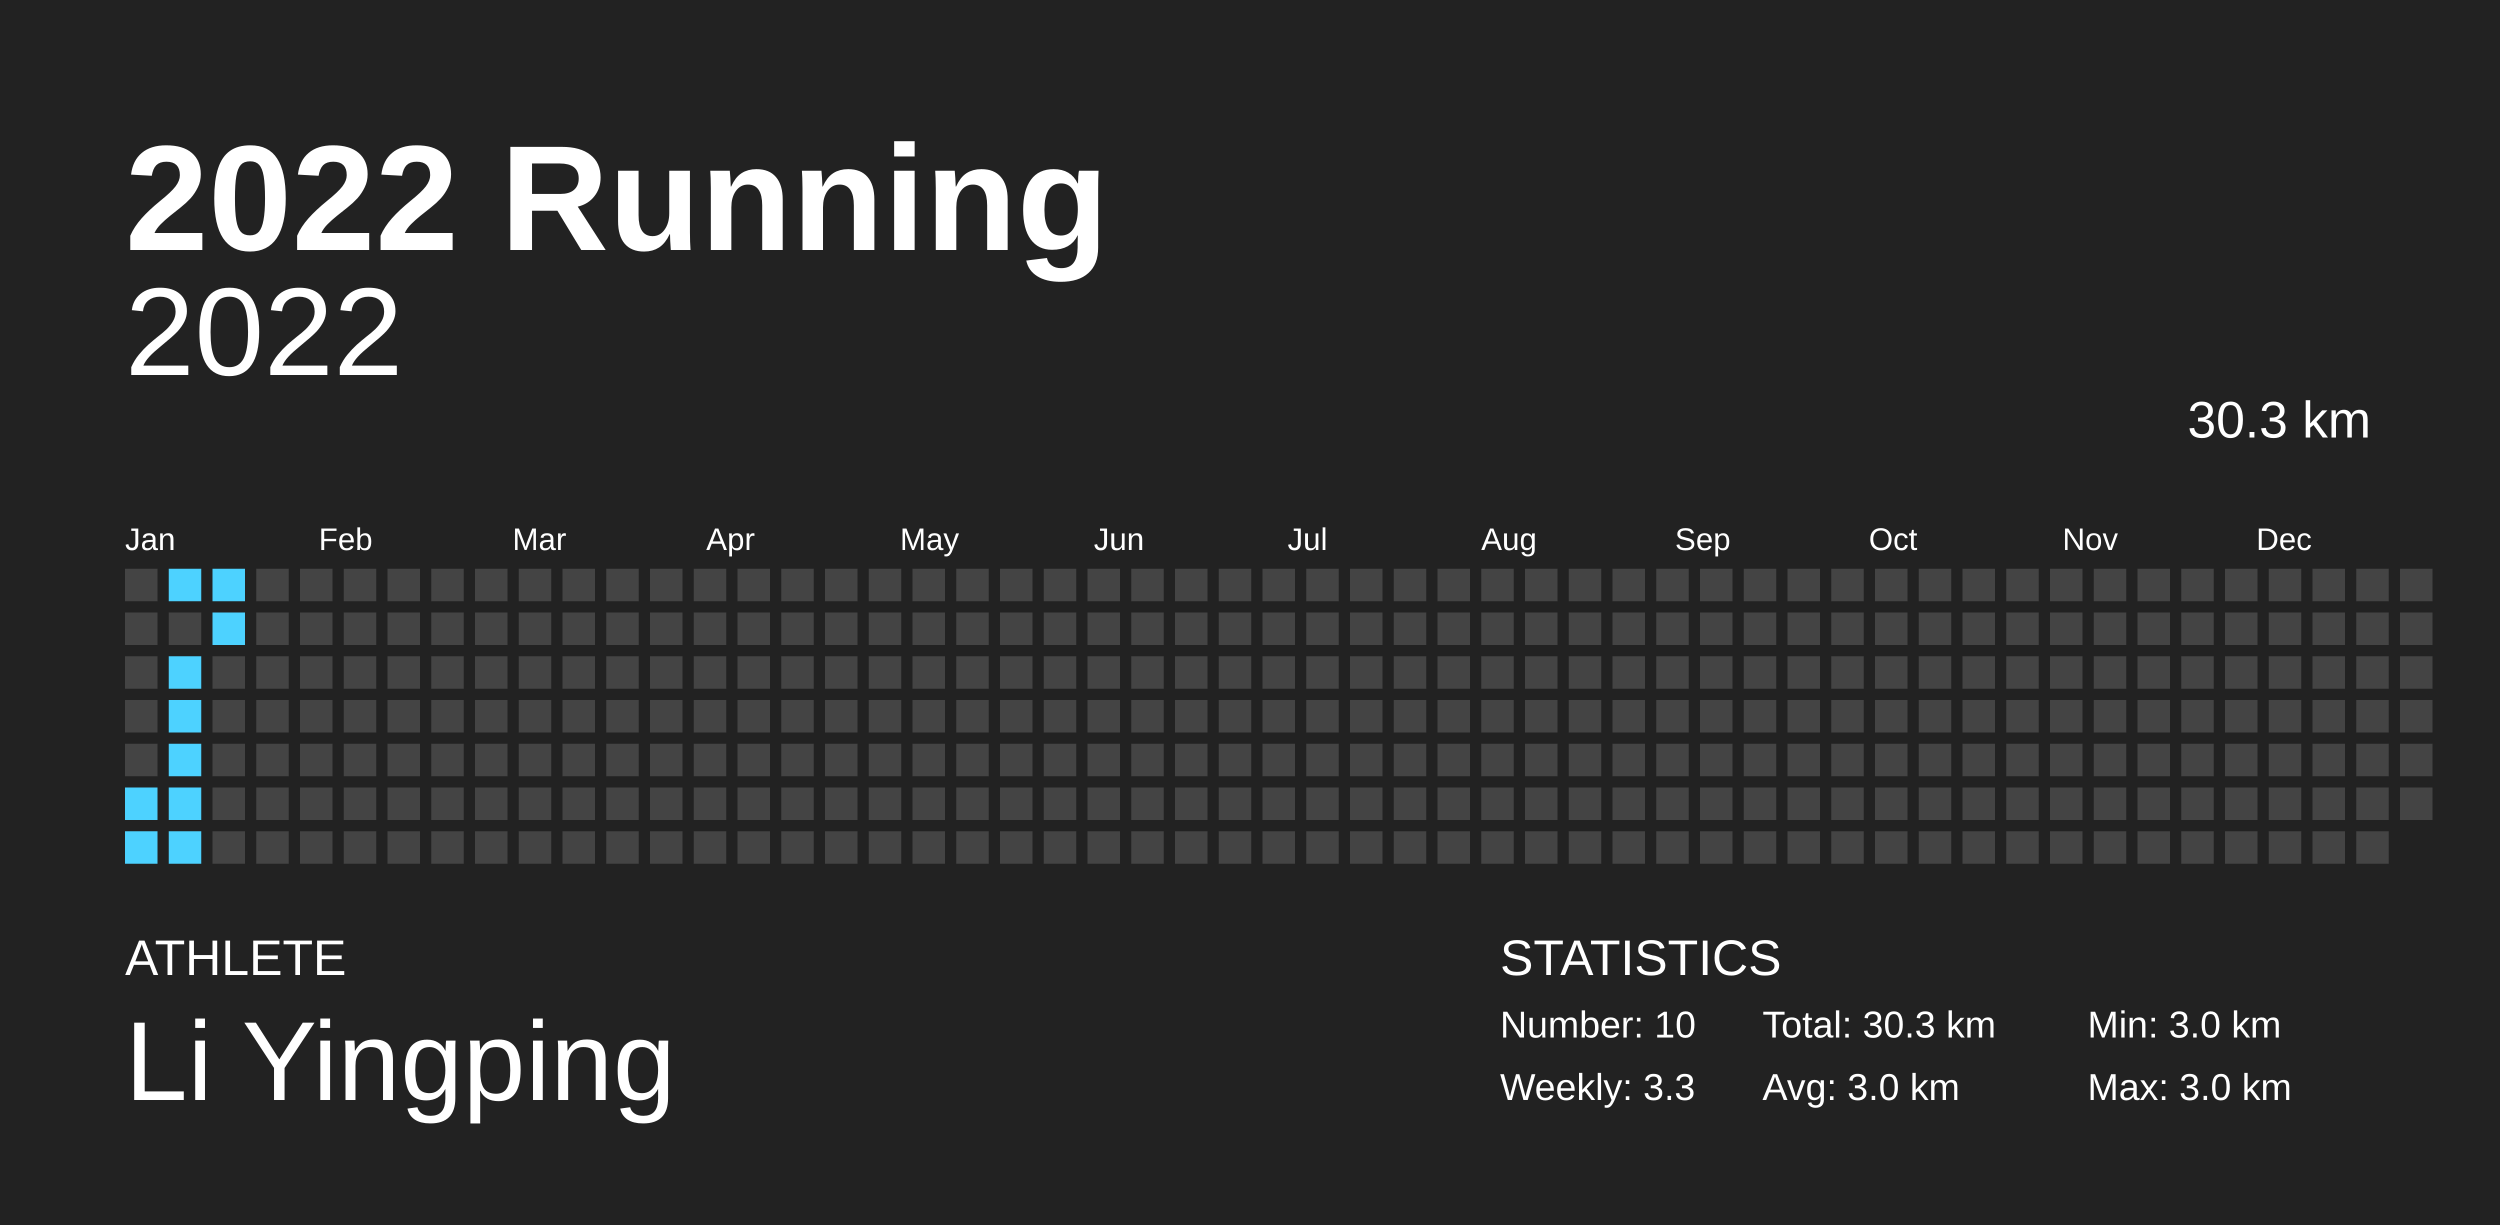
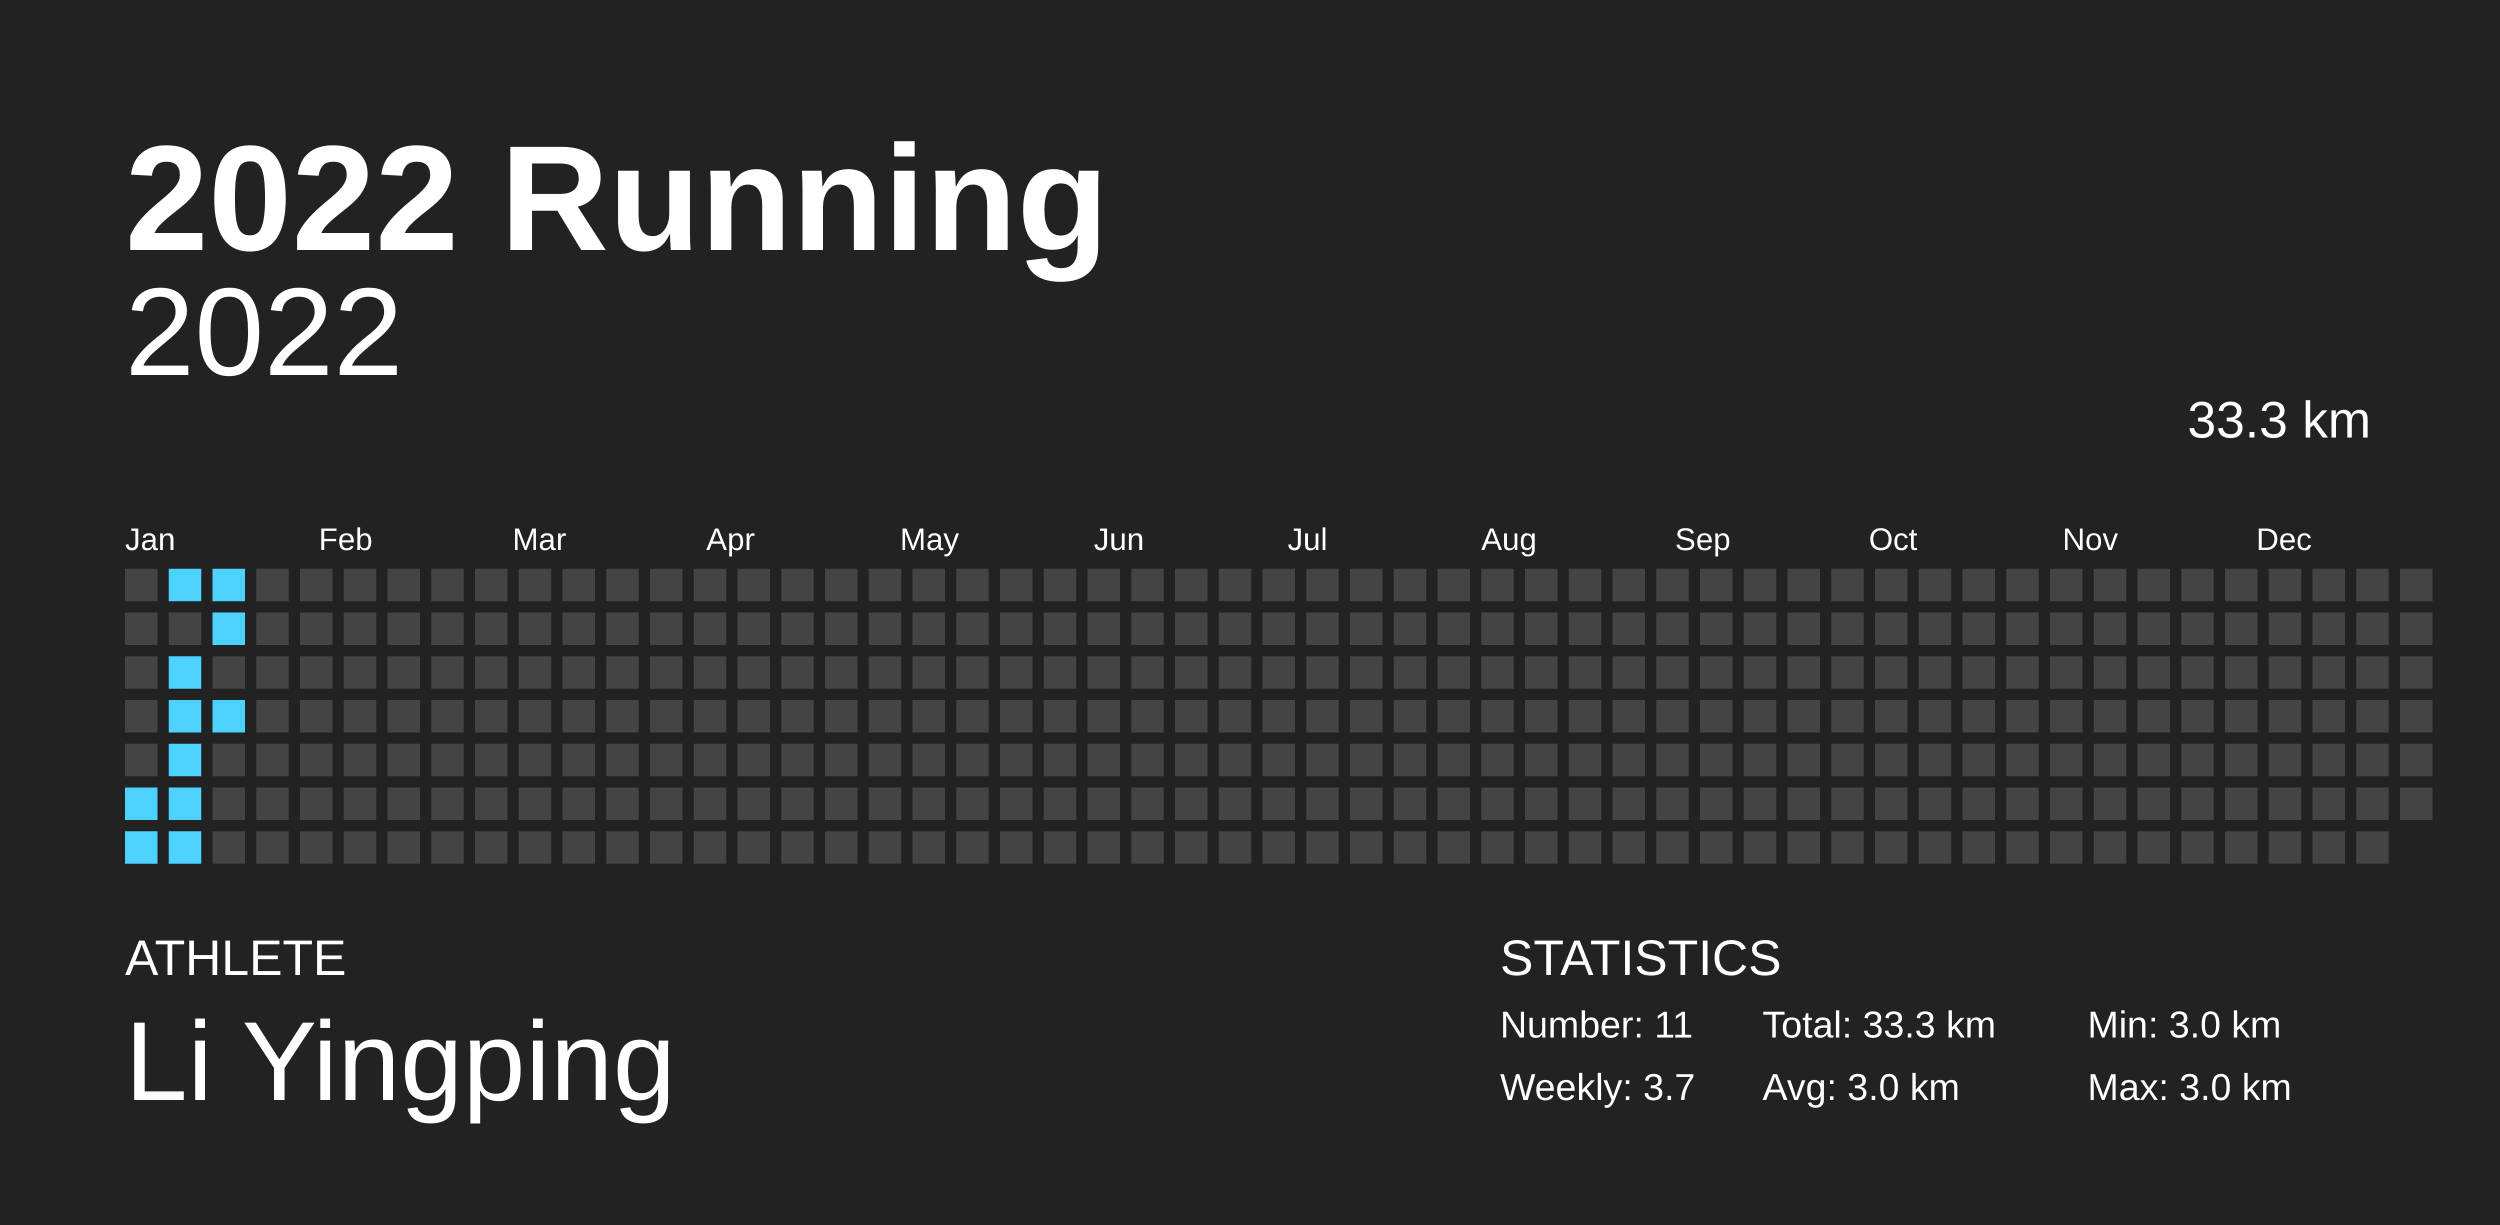
<svg xmlns="http://www.w3.org/2000/svg" baseProfile="full" height="98mm" version="1.1" viewBox="0,0,200,98" width="200mm">
  <defs />
  <rect fill="#222222" height="98" width="200" x="0" y="0" />
  <text fill="#FFFFFF" style="font-size:12px; font-family:Arial; font-weight:bold;" x="10" y="20">2022 Running</text>
  <text fill="#FFFFFF" style="font-size:4px; font-family:Arial" x="10" y="78">ATHLETE</text>
  <text fill="#FFFFFF" style="font-size:9px; font-family:Arial" x="10" y="88">Li Yingping</text>
  <text fill="#FFFFFF" style="font-size:4px; font-family:Arial" x="120" y="78">STATISTICS</text>
-   <text fill="#FFFFFF" style="font-size:3px; font-family:Arial" x="120" y="83">Number: 10</text>
-   <text fill="#FFFFFF" style="font-size:3px; font-family:Arial" x="120" y="88">Weekly: 3.3</text>
-   <text fill="#FFFFFF" style="font-size:3px; font-family:Arial" x="141" y="83">Total: 30.3 km</text>
+   <text fill="#FFFFFF" style="font-size:3px; font-family:Arial" x="120" y="83">Number: 11</text>
+   <text fill="#FFFFFF" style="font-size:3px; font-family:Arial" x="120" y="88">Weekly: 3.7</text>
+   <text fill="#FFFFFF" style="font-size:3px; font-family:Arial" x="141" y="83">Total: 33.3 km</text>
  <text fill="#FFFFFF" style="font-size:3px; font-family:Arial" x="141" y="88">Avg: 3.0 km</text>
  <text fill="#FFFFFF" style="font-size:3px; font-family:Arial" x="167" y="83">Min: 3.0 km</text>
  <text fill="#FFFFFF" style="font-size:3px; font-family:Arial" x="167" y="88">Max: 3.0 km</text>
  <text alignment-baseline="hanging" fill="#FFFFFF" style="font-size:10.0px; font-family:Arial;" x="10" y="30">2022</text>
-   <text alignment-baseline="hanging" fill="#FFFFFF" style="font-size:4.125px; font-family:Arial;" x="175" y="35">30.3 km</text>
+   <text alignment-baseline="hanging" fill="#FFFFFF" style="font-size:4.125px; font-family:Arial;" x="175" y="35">33.3 km</text>
  <text fill="#FFFFFF" style="font-size:2.5px; font-family:Arial" x="10.0" y="44">Jan</text>
  <text fill="#FFFFFF" style="font-size:2.5px; font-family:Arial" x="25.5" y="44">Feb</text>
  <text fill="#FFFFFF" style="font-size:2.5px; font-family:Arial" x="41.0" y="44">Mar</text>
  <text fill="#FFFFFF" style="font-size:2.5px; font-family:Arial" x="56.5" y="44">Apr</text>
  <text fill="#FFFFFF" style="font-size:2.5px; font-family:Arial" x="72.0" y="44">May</text>
  <text fill="#FFFFFF" style="font-size:2.5px; font-family:Arial" x="87.5" y="44">Jun</text>
  <text fill="#FFFFFF" style="font-size:2.5px; font-family:Arial" x="103.0" y="44">Jul</text>
  <text fill="#FFFFFF" style="font-size:2.5px; font-family:Arial" x="118.5" y="44">Aug</text>
  <text fill="#FFFFFF" style="font-size:2.5px; font-family:Arial" x="134.0" y="44">Sep</text>
  <text fill="#FFFFFF" style="font-size:2.5px; font-family:Arial" x="149.5" y="44">Oct</text>
  <text fill="#FFFFFF" style="font-size:2.5px; font-family:Arial" x="165.0" y="44">Nov</text>
  <text fill="#FFFFFF" style="font-size:2.5px; font-family:Arial" x="180.5" y="44">Dec</text>
  <rect fill="#444444" height="2.6" width="2.6" x="10.0" y="45.5" />
  <rect fill="#444444" height="2.6" width="2.6" x="10.0" y="49.0" />
  <rect fill="#444444" height="2.6" width="2.6" x="10.0" y="52.5" />
  <rect fill="#444444" height="2.6" width="2.6" x="10.0" y="56.0" />
  <rect fill="#444444" height="2.6" width="2.6" x="10.0" y="59.5" />
  <rect fill="#4dd2ff" height="2.6" width="2.6" x="10.0" y="63.0" />
  <rect fill="#4dd2ff" height="2.6" width="2.6" x="10.0" y="66.5" />
  <rect fill="#4dd2ff" height="2.6" width="2.6" x="13.5" y="45.5" />
  <rect fill="#444444" height="2.6" width="2.6" x="13.5" y="49.0" />
  <rect fill="#4dd2ff" height="2.6" width="2.6" x="13.5" y="52.5" />
  <rect fill="#4dd2ff" height="2.6" width="2.6" x="13.5" y="56.0" />
  <rect fill="#4dd2ff" height="2.6" width="2.6" x="13.5" y="59.5" />
  <rect fill="#4dd2ff" height="2.6" width="2.6" x="13.5" y="63.0" />
  <rect fill="#4dd2ff" height="2.6" width="2.6" x="13.5" y="66.5" />
  <rect fill="#4dd2ff" height="2.6" width="2.6" x="17.0" y="45.5" />
  <rect fill="#4dd2ff" height="2.6" width="2.6" x="17.0" y="49.0" />
  <rect fill="#444444" height="2.6" width="2.6" x="17.0" y="52.5" />
-   <rect fill="#444444" height="2.6" width="2.6" x="17.0" y="56.0" />
+   <rect fill="#4dd2ff" height="2.6" width="2.6" x="17.0" y="56.0" />
  <rect fill="#444444" height="2.6" width="2.6" x="17.0" y="59.5" />
  <rect fill="#444444" height="2.6" width="2.6" x="17.0" y="63.0" />
  <rect fill="#444444" height="2.6" width="2.6" x="17.0" y="66.5" />
  <rect fill="#444444" height="2.6" width="2.6" x="20.5" y="45.5" />
  <rect fill="#444444" height="2.6" width="2.6" x="20.5" y="49.0" />
  <rect fill="#444444" height="2.6" width="2.6" x="20.5" y="52.5" />
  <rect fill="#444444" height="2.6" width="2.6" x="20.5" y="56.0" />
  <rect fill="#444444" height="2.6" width="2.6" x="20.5" y="59.5" />
  <rect fill="#444444" height="2.6" width="2.6" x="20.5" y="63.0" />
  <rect fill="#444444" height="2.6" width="2.6" x="20.5" y="66.5" />
  <rect fill="#444444" height="2.6" width="2.6" x="24.0" y="45.5" />
  <rect fill="#444444" height="2.6" width="2.6" x="24.0" y="49.0" />
  <rect fill="#444444" height="2.6" width="2.6" x="24.0" y="52.5" />
  <rect fill="#444444" height="2.6" width="2.6" x="24.0" y="56.0" />
  <rect fill="#444444" height="2.6" width="2.6" x="24.0" y="59.5" />
  <rect fill="#444444" height="2.6" width="2.6" x="24.0" y="63.0" />
  <rect fill="#444444" height="2.6" width="2.6" x="24.0" y="66.5" />
  <rect fill="#444444" height="2.6" width="2.6" x="27.5" y="45.5" />
  <rect fill="#444444" height="2.6" width="2.6" x="27.5" y="49.0" />
  <rect fill="#444444" height="2.6" width="2.6" x="27.5" y="52.5" />
  <rect fill="#444444" height="2.6" width="2.6" x="27.5" y="56.0" />
  <rect fill="#444444" height="2.6" width="2.6" x="27.5" y="59.5" />
  <rect fill="#444444" height="2.6" width="2.6" x="27.5" y="63.0" />
  <rect fill="#444444" height="2.6" width="2.6" x="27.5" y="66.5" />
  <rect fill="#444444" height="2.6" width="2.6" x="31.0" y="45.5" />
  <rect fill="#444444" height="2.6" width="2.6" x="31.0" y="49.0" />
  <rect fill="#444444" height="2.6" width="2.6" x="31.0" y="52.5" />
  <rect fill="#444444" height="2.6" width="2.6" x="31.0" y="56.0" />
  <rect fill="#444444" height="2.6" width="2.6" x="31.0" y="59.5" />
  <rect fill="#444444" height="2.6" width="2.6" x="31.0" y="63.0" />
  <rect fill="#444444" height="2.6" width="2.6" x="31.0" y="66.5" />
  <rect fill="#444444" height="2.6" width="2.6" x="34.5" y="45.5" />
  <rect fill="#444444" height="2.6" width="2.6" x="34.5" y="49.0" />
  <rect fill="#444444" height="2.6" width="2.6" x="34.5" y="52.5" />
  <rect fill="#444444" height="2.6" width="2.6" x="34.5" y="56.0" />
  <rect fill="#444444" height="2.6" width="2.6" x="34.5" y="59.5" />
  <rect fill="#444444" height="2.6" width="2.6" x="34.5" y="63.0" />
  <rect fill="#444444" height="2.6" width="2.6" x="34.5" y="66.5" />
  <rect fill="#444444" height="2.6" width="2.6" x="38.0" y="45.5" />
  <rect fill="#444444" height="2.6" width="2.6" x="38.0" y="49.0" />
  <rect fill="#444444" height="2.6" width="2.6" x="38.0" y="52.5" />
  <rect fill="#444444" height="2.6" width="2.6" x="38.0" y="56.0" />
  <rect fill="#444444" height="2.6" width="2.6" x="38.0" y="59.5" />
  <rect fill="#444444" height="2.6" width="2.6" x="38.0" y="63.0" />
  <rect fill="#444444" height="2.6" width="2.6" x="38.0" y="66.5" />
  <rect fill="#444444" height="2.6" width="2.6" x="41.5" y="45.5" />
  <rect fill="#444444" height="2.6" width="2.6" x="41.5" y="49.0" />
  <rect fill="#444444" height="2.6" width="2.6" x="41.5" y="52.5" />
  <rect fill="#444444" height="2.6" width="2.6" x="41.5" y="56.0" />
  <rect fill="#444444" height="2.6" width="2.6" x="41.5" y="59.5" />
  <rect fill="#444444" height="2.6" width="2.6" x="41.5" y="63.0" />
  <rect fill="#444444" height="2.6" width="2.6" x="41.5" y="66.5" />
  <rect fill="#444444" height="2.6" width="2.6" x="45.0" y="45.5" />
  <rect fill="#444444" height="2.6" width="2.6" x="45.0" y="49.0" />
  <rect fill="#444444" height="2.6" width="2.6" x="45.0" y="52.5" />
  <rect fill="#444444" height="2.6" width="2.6" x="45.0" y="56.0" />
  <rect fill="#444444" height="2.6" width="2.6" x="45.0" y="59.5" />
  <rect fill="#444444" height="2.6" width="2.6" x="45.0" y="63.0" />
  <rect fill="#444444" height="2.6" width="2.6" x="45.0" y="66.5" />
  <rect fill="#444444" height="2.6" width="2.6" x="48.5" y="45.5" />
  <rect fill="#444444" height="2.6" width="2.6" x="48.5" y="49.0" />
  <rect fill="#444444" height="2.6" width="2.6" x="48.5" y="52.5" />
  <rect fill="#444444" height="2.6" width="2.6" x="48.5" y="56.0" />
  <rect fill="#444444" height="2.6" width="2.6" x="48.5" y="59.5" />
  <rect fill="#444444" height="2.6" width="2.6" x="48.5" y="63.0" />
  <rect fill="#444444" height="2.6" width="2.6" x="48.5" y="66.5" />
  <rect fill="#444444" height="2.6" width="2.6" x="52.0" y="45.5" />
  <rect fill="#444444" height="2.6" width="2.6" x="52.0" y="49.0" />
  <rect fill="#444444" height="2.6" width="2.6" x="52.0" y="52.5" />
  <rect fill="#444444" height="2.6" width="2.6" x="52.0" y="56.0" />
  <rect fill="#444444" height="2.6" width="2.6" x="52.0" y="59.5" />
  <rect fill="#444444" height="2.6" width="2.6" x="52.0" y="63.0" />
  <rect fill="#444444" height="2.6" width="2.6" x="52.0" y="66.5" />
  <rect fill="#444444" height="2.6" width="2.6" x="55.5" y="45.5" />
  <rect fill="#444444" height="2.6" width="2.6" x="55.5" y="49.0" />
  <rect fill="#444444" height="2.6" width="2.6" x="55.5" y="52.5" />
  <rect fill="#444444" height="2.6" width="2.6" x="55.5" y="56.0" />
  <rect fill="#444444" height="2.6" width="2.6" x="55.5" y="59.5" />
  <rect fill="#444444" height="2.6" width="2.6" x="55.5" y="63.0" />
  <rect fill="#444444" height="2.6" width="2.6" x="55.5" y="66.5" />
  <rect fill="#444444" height="2.6" width="2.6" x="59.0" y="45.5" />
  <rect fill="#444444" height="2.6" width="2.6" x="59.0" y="49.0" />
  <rect fill="#444444" height="2.6" width="2.6" x="59.0" y="52.5" />
  <rect fill="#444444" height="2.6" width="2.6" x="59.0" y="56.0" />
  <rect fill="#444444" height="2.6" width="2.6" x="59.0" y="59.5" />
  <rect fill="#444444" height="2.6" width="2.6" x="59.0" y="63.0" />
  <rect fill="#444444" height="2.6" width="2.6" x="59.0" y="66.5" />
  <rect fill="#444444" height="2.6" width="2.6" x="62.5" y="45.5" />
  <rect fill="#444444" height="2.6" width="2.6" x="62.5" y="49.0" />
  <rect fill="#444444" height="2.6" width="2.6" x="62.5" y="52.5" />
  <rect fill="#444444" height="2.6" width="2.6" x="62.5" y="56.0" />
  <rect fill="#444444" height="2.6" width="2.6" x="62.5" y="59.5" />
  <rect fill="#444444" height="2.6" width="2.6" x="62.5" y="63.0" />
  <rect fill="#444444" height="2.6" width="2.6" x="62.5" y="66.5" />
  <rect fill="#444444" height="2.6" width="2.6" x="66.0" y="45.5" />
  <rect fill="#444444" height="2.6" width="2.6" x="66.0" y="49.0" />
  <rect fill="#444444" height="2.6" width="2.6" x="66.0" y="52.5" />
  <rect fill="#444444" height="2.6" width="2.6" x="66.0" y="56.0" />
  <rect fill="#444444" height="2.6" width="2.6" x="66.0" y="59.5" />
  <rect fill="#444444" height="2.6" width="2.6" x="66.0" y="63.0" />
  <rect fill="#444444" height="2.6" width="2.6" x="66.0" y="66.5" />
  <rect fill="#444444" height="2.6" width="2.6" x="69.5" y="45.5" />
  <rect fill="#444444" height="2.6" width="2.6" x="69.5" y="49.0" />
  <rect fill="#444444" height="2.6" width="2.6" x="69.5" y="52.5" />
  <rect fill="#444444" height="2.6" width="2.6" x="69.5" y="56.0" />
  <rect fill="#444444" height="2.6" width="2.6" x="69.5" y="59.5" />
  <rect fill="#444444" height="2.6" width="2.6" x="69.5" y="63.0" />
  <rect fill="#444444" height="2.6" width="2.6" x="69.5" y="66.5" />
  <rect fill="#444444" height="2.6" width="2.6" x="73.0" y="45.5" />
  <rect fill="#444444" height="2.6" width="2.6" x="73.0" y="49.0" />
  <rect fill="#444444" height="2.6" width="2.6" x="73.0" y="52.5" />
  <rect fill="#444444" height="2.6" width="2.6" x="73.0" y="56.0" />
  <rect fill="#444444" height="2.6" width="2.6" x="73.0" y="59.5" />
  <rect fill="#444444" height="2.6" width="2.6" x="73.0" y="63.0" />
  <rect fill="#444444" height="2.6" width="2.6" x="73.0" y="66.5" />
  <rect fill="#444444" height="2.6" width="2.6" x="76.5" y="45.5" />
  <rect fill="#444444" height="2.6" width="2.6" x="76.5" y="49.0" />
  <rect fill="#444444" height="2.6" width="2.6" x="76.5" y="52.5" />
  <rect fill="#444444" height="2.6" width="2.6" x="76.5" y="56.0" />
  <rect fill="#444444" height="2.6" width="2.6" x="76.5" y="59.5" />
  <rect fill="#444444" height="2.6" width="2.6" x="76.5" y="63.0" />
  <rect fill="#444444" height="2.6" width="2.6" x="76.5" y="66.5" />
  <rect fill="#444444" height="2.6" width="2.6" x="80.0" y="45.5" />
  <rect fill="#444444" height="2.6" width="2.6" x="80.0" y="49.0" />
  <rect fill="#444444" height="2.6" width="2.6" x="80.0" y="52.5" />
  <rect fill="#444444" height="2.6" width="2.6" x="80.0" y="56.0" />
  <rect fill="#444444" height="2.6" width="2.6" x="80.0" y="59.5" />
  <rect fill="#444444" height="2.6" width="2.6" x="80.0" y="63.0" />
  <rect fill="#444444" height="2.6" width="2.6" x="80.0" y="66.5" />
  <rect fill="#444444" height="2.6" width="2.6" x="83.5" y="45.5" />
  <rect fill="#444444" height="2.6" width="2.6" x="83.5" y="49.0" />
  <rect fill="#444444" height="2.6" width="2.6" x="83.5" y="52.5" />
  <rect fill="#444444" height="2.6" width="2.6" x="83.5" y="56.0" />
  <rect fill="#444444" height="2.6" width="2.6" x="83.5" y="59.5" />
  <rect fill="#444444" height="2.6" width="2.6" x="83.5" y="63.0" />
  <rect fill="#444444" height="2.6" width="2.6" x="83.5" y="66.5" />
  <rect fill="#444444" height="2.6" width="2.6" x="87.0" y="45.5" />
  <rect fill="#444444" height="2.6" width="2.6" x="87.0" y="49.0" />
  <rect fill="#444444" height="2.6" width="2.6" x="87.0" y="52.5" />
  <rect fill="#444444" height="2.6" width="2.6" x="87.0" y="56.0" />
  <rect fill="#444444" height="2.6" width="2.6" x="87.0" y="59.5" />
  <rect fill="#444444" height="2.6" width="2.6" x="87.0" y="63.0" />
  <rect fill="#444444" height="2.6" width="2.6" x="87.0" y="66.5" />
  <rect fill="#444444" height="2.6" width="2.6" x="90.5" y="45.5" />
  <rect fill="#444444" height="2.6" width="2.6" x="90.5" y="49.0" />
  <rect fill="#444444" height="2.6" width="2.6" x="90.5" y="52.5" />
  <rect fill="#444444" height="2.6" width="2.6" x="90.5" y="56.0" />
  <rect fill="#444444" height="2.6" width="2.6" x="90.5" y="59.5" />
  <rect fill="#444444" height="2.6" width="2.6" x="90.5" y="63.0" />
  <rect fill="#444444" height="2.6" width="2.6" x="90.5" y="66.5" />
  <rect fill="#444444" height="2.6" width="2.6" x="94.0" y="45.5" />
  <rect fill="#444444" height="2.6" width="2.6" x="94.0" y="49.0" />
  <rect fill="#444444" height="2.6" width="2.6" x="94.0" y="52.5" />
  <rect fill="#444444" height="2.6" width="2.6" x="94.0" y="56.0" />
  <rect fill="#444444" height="2.6" width="2.6" x="94.0" y="59.5" />
  <rect fill="#444444" height="2.6" width="2.6" x="94.0" y="63.0" />
  <rect fill="#444444" height="2.6" width="2.6" x="94.0" y="66.5" />
  <rect fill="#444444" height="2.6" width="2.6" x="97.5" y="45.5" />
  <rect fill="#444444" height="2.6" width="2.6" x="97.5" y="49.0" />
  <rect fill="#444444" height="2.6" width="2.6" x="97.5" y="52.5" />
  <rect fill="#444444" height="2.6" width="2.6" x="97.5" y="56.0" />
  <rect fill="#444444" height="2.6" width="2.6" x="97.5" y="59.5" />
  <rect fill="#444444" height="2.6" width="2.6" x="97.5" y="63.0" />
  <rect fill="#444444" height="2.6" width="2.6" x="97.5" y="66.5" />
  <rect fill="#444444" height="2.6" width="2.6" x="101.0" y="45.5" />
  <rect fill="#444444" height="2.6" width="2.6" x="101.0" y="49.0" />
  <rect fill="#444444" height="2.6" width="2.6" x="101.0" y="52.5" />
  <rect fill="#444444" height="2.6" width="2.6" x="101.0" y="56.0" />
  <rect fill="#444444" height="2.6" width="2.6" x="101.0" y="59.5" />
  <rect fill="#444444" height="2.6" width="2.6" x="101.0" y="63.0" />
  <rect fill="#444444" height="2.6" width="2.6" x="101.0" y="66.5" />
  <rect fill="#444444" height="2.6" width="2.6" x="104.5" y="45.5" />
  <rect fill="#444444" height="2.6" width="2.6" x="104.5" y="49.0" />
  <rect fill="#444444" height="2.6" width="2.6" x="104.5" y="52.5" />
  <rect fill="#444444" height="2.6" width="2.6" x="104.5" y="56.0" />
  <rect fill="#444444" height="2.6" width="2.6" x="104.5" y="59.5" />
  <rect fill="#444444" height="2.6" width="2.6" x="104.5" y="63.0" />
  <rect fill="#444444" height="2.6" width="2.6" x="104.5" y="66.5" />
  <rect fill="#444444" height="2.6" width="2.6" x="108.0" y="45.5" />
  <rect fill="#444444" height="2.6" width="2.6" x="108.0" y="49.0" />
  <rect fill="#444444" height="2.6" width="2.6" x="108.0" y="52.5" />
  <rect fill="#444444" height="2.6" width="2.6" x="108.0" y="56.0" />
  <rect fill="#444444" height="2.6" width="2.6" x="108.0" y="59.5" />
  <rect fill="#444444" height="2.6" width="2.6" x="108.0" y="63.0" />
  <rect fill="#444444" height="2.6" width="2.6" x="108.0" y="66.5" />
  <rect fill="#444444" height="2.6" width="2.6" x="111.5" y="45.5" />
  <rect fill="#444444" height="2.6" width="2.6" x="111.5" y="49.0" />
  <rect fill="#444444" height="2.6" width="2.6" x="111.5" y="52.5" />
  <rect fill="#444444" height="2.6" width="2.6" x="111.5" y="56.0" />
  <rect fill="#444444" height="2.6" width="2.6" x="111.5" y="59.5" />
  <rect fill="#444444" height="2.6" width="2.6" x="111.5" y="63.0" />
  <rect fill="#444444" height="2.6" width="2.6" x="111.5" y="66.5" />
  <rect fill="#444444" height="2.6" width="2.6" x="115.0" y="45.5" />
  <rect fill="#444444" height="2.6" width="2.6" x="115.0" y="49.0" />
  <rect fill="#444444" height="2.6" width="2.6" x="115.0" y="52.5" />
  <rect fill="#444444" height="2.6" width="2.6" x="115.0" y="56.0" />
  <rect fill="#444444" height="2.6" width="2.6" x="115.0" y="59.5" />
  <rect fill="#444444" height="2.6" width="2.6" x="115.0" y="63.0" />
  <rect fill="#444444" height="2.6" width="2.6" x="115.0" y="66.5" />
  <rect fill="#444444" height="2.6" width="2.6" x="118.5" y="45.5" />
  <rect fill="#444444" height="2.6" width="2.6" x="118.5" y="49.0" />
  <rect fill="#444444" height="2.6" width="2.6" x="118.5" y="52.5" />
  <rect fill="#444444" height="2.6" width="2.6" x="118.5" y="56.0" />
  <rect fill="#444444" height="2.6" width="2.6" x="118.5" y="59.5" />
  <rect fill="#444444" height="2.6" width="2.6" x="118.5" y="63.0" />
  <rect fill="#444444" height="2.6" width="2.6" x="118.5" y="66.5" />
  <rect fill="#444444" height="2.6" width="2.6" x="122.0" y="45.5" />
  <rect fill="#444444" height="2.6" width="2.6" x="122.0" y="49.0" />
  <rect fill="#444444" height="2.6" width="2.6" x="122.0" y="52.5" />
  <rect fill="#444444" height="2.6" width="2.6" x="122.0" y="56.0" />
  <rect fill="#444444" height="2.6" width="2.6" x="122.0" y="59.5" />
  <rect fill="#444444" height="2.6" width="2.6" x="122.0" y="63.0" />
  <rect fill="#444444" height="2.6" width="2.6" x="122.0" y="66.5" />
  <rect fill="#444444" height="2.6" width="2.6" x="125.5" y="45.5" />
  <rect fill="#444444" height="2.6" width="2.6" x="125.5" y="49.0" />
  <rect fill="#444444" height="2.6" width="2.6" x="125.5" y="52.5" />
  <rect fill="#444444" height="2.6" width="2.6" x="125.5" y="56.0" />
  <rect fill="#444444" height="2.6" width="2.6" x="125.5" y="59.5" />
  <rect fill="#444444" height="2.6" width="2.6" x="125.5" y="63.0" />
  <rect fill="#444444" height="2.6" width="2.6" x="125.5" y="66.5" />
  <rect fill="#444444" height="2.6" width="2.6" x="129.0" y="45.5" />
  <rect fill="#444444" height="2.6" width="2.6" x="129.0" y="49.0" />
  <rect fill="#444444" height="2.6" width="2.6" x="129.0" y="52.5" />
  <rect fill="#444444" height="2.6" width="2.6" x="129.0" y="56.0" />
  <rect fill="#444444" height="2.6" width="2.6" x="129.0" y="59.5" />
  <rect fill="#444444" height="2.6" width="2.6" x="129.0" y="63.0" />
  <rect fill="#444444" height="2.6" width="2.6" x="129.0" y="66.5" />
  <rect fill="#444444" height="2.6" width="2.6" x="132.5" y="45.5" />
  <rect fill="#444444" height="2.6" width="2.6" x="132.5" y="49.0" />
  <rect fill="#444444" height="2.6" width="2.6" x="132.5" y="52.5" />
  <rect fill="#444444" height="2.6" width="2.6" x="132.5" y="56.0" />
  <rect fill="#444444" height="2.6" width="2.6" x="132.5" y="59.5" />
  <rect fill="#444444" height="2.6" width="2.6" x="132.5" y="63.0" />
  <rect fill="#444444" height="2.6" width="2.6" x="132.5" y="66.5" />
  <rect fill="#444444" height="2.6" width="2.6" x="136.0" y="45.5" />
  <rect fill="#444444" height="2.6" width="2.6" x="136.0" y="49.0" />
  <rect fill="#444444" height="2.6" width="2.6" x="136.0" y="52.5" />
  <rect fill="#444444" height="2.6" width="2.6" x="136.0" y="56.0" />
  <rect fill="#444444" height="2.6" width="2.6" x="136.0" y="59.5" />
  <rect fill="#444444" height="2.6" width="2.6" x="136.0" y="63.0" />
  <rect fill="#444444" height="2.6" width="2.6" x="136.0" y="66.5" />
  <rect fill="#444444" height="2.6" width="2.6" x="139.5" y="45.5" />
  <rect fill="#444444" height="2.6" width="2.6" x="139.5" y="49.0" />
  <rect fill="#444444" height="2.6" width="2.6" x="139.5" y="52.5" />
  <rect fill="#444444" height="2.6" width="2.6" x="139.5" y="56.0" />
  <rect fill="#444444" height="2.6" width="2.6" x="139.5" y="59.5" />
  <rect fill="#444444" height="2.6" width="2.6" x="139.5" y="63.0" />
  <rect fill="#444444" height="2.6" width="2.6" x="139.5" y="66.5" />
  <rect fill="#444444" height="2.6" width="2.6" x="143.0" y="45.5" />
  <rect fill="#444444" height="2.6" width="2.6" x="143.0" y="49.0" />
  <rect fill="#444444" height="2.6" width="2.6" x="143.0" y="52.5" />
  <rect fill="#444444" height="2.6" width="2.6" x="143.0" y="56.0" />
  <rect fill="#444444" height="2.6" width="2.6" x="143.0" y="59.5" />
  <rect fill="#444444" height="2.6" width="2.6" x="143.0" y="63.0" />
  <rect fill="#444444" height="2.6" width="2.6" x="143.0" y="66.5" />
  <rect fill="#444444" height="2.6" width="2.6" x="146.5" y="45.5" />
  <rect fill="#444444" height="2.6" width="2.6" x="146.5" y="49.0" />
  <rect fill="#444444" height="2.6" width="2.6" x="146.5" y="52.5" />
  <rect fill="#444444" height="2.6" width="2.6" x="146.5" y="56.0" />
  <rect fill="#444444" height="2.6" width="2.6" x="146.5" y="59.5" />
  <rect fill="#444444" height="2.6" width="2.6" x="146.5" y="63.0" />
  <rect fill="#444444" height="2.6" width="2.6" x="146.5" y="66.5" />
  <rect fill="#444444" height="2.6" width="2.6" x="150.0" y="45.5" />
  <rect fill="#444444" height="2.6" width="2.6" x="150.0" y="49.0" />
  <rect fill="#444444" height="2.6" width="2.6" x="150.0" y="52.5" />
  <rect fill="#444444" height="2.6" width="2.6" x="150.0" y="56.0" />
  <rect fill="#444444" height="2.6" width="2.6" x="150.0" y="59.5" />
  <rect fill="#444444" height="2.6" width="2.6" x="150.0" y="63.0" />
  <rect fill="#444444" height="2.6" width="2.6" x="150.0" y="66.5" />
  <rect fill="#444444" height="2.6" width="2.6" x="153.5" y="45.5" />
  <rect fill="#444444" height="2.6" width="2.6" x="153.5" y="49.0" />
  <rect fill="#444444" height="2.6" width="2.6" x="153.5" y="52.5" />
  <rect fill="#444444" height="2.6" width="2.6" x="153.5" y="56.0" />
  <rect fill="#444444" height="2.6" width="2.6" x="153.5" y="59.5" />
  <rect fill="#444444" height="2.6" width="2.6" x="153.5" y="63.0" />
  <rect fill="#444444" height="2.6" width="2.6" x="153.5" y="66.5" />
  <rect fill="#444444" height="2.6" width="2.6" x="157.0" y="45.5" />
  <rect fill="#444444" height="2.6" width="2.6" x="157.0" y="49.0" />
  <rect fill="#444444" height="2.6" width="2.6" x="157.0" y="52.5" />
  <rect fill="#444444" height="2.6" width="2.6" x="157.0" y="56.0" />
  <rect fill="#444444" height="2.6" width="2.6" x="157.0" y="59.5" />
  <rect fill="#444444" height="2.6" width="2.6" x="157.0" y="63.0" />
  <rect fill="#444444" height="2.6" width="2.6" x="157.0" y="66.5" />
  <rect fill="#444444" height="2.6" width="2.6" x="160.5" y="45.5" />
  <rect fill="#444444" height="2.6" width="2.6" x="160.5" y="49.0" />
  <rect fill="#444444" height="2.6" width="2.6" x="160.5" y="52.5" />
  <rect fill="#444444" height="2.6" width="2.6" x="160.5" y="56.0" />
  <rect fill="#444444" height="2.6" width="2.6" x="160.5" y="59.5" />
  <rect fill="#444444" height="2.6" width="2.6" x="160.5" y="63.0" />
  <rect fill="#444444" height="2.6" width="2.6" x="160.5" y="66.5" />
  <rect fill="#444444" height="2.6" width="2.6" x="164.0" y="45.5" />
  <rect fill="#444444" height="2.6" width="2.6" x="164.0" y="49.0" />
  <rect fill="#444444" height="2.6" width="2.6" x="164.0" y="52.5" />
  <rect fill="#444444" height="2.6" width="2.6" x="164.0" y="56.0" />
  <rect fill="#444444" height="2.6" width="2.6" x="164.0" y="59.5" />
  <rect fill="#444444" height="2.6" width="2.6" x="164.0" y="63.0" />
  <rect fill="#444444" height="2.6" width="2.6" x="164.0" y="66.5" />
  <rect fill="#444444" height="2.6" width="2.6" x="167.5" y="45.5" />
  <rect fill="#444444" height="2.6" width="2.6" x="167.5" y="49.0" />
  <rect fill="#444444" height="2.6" width="2.6" x="167.5" y="52.5" />
  <rect fill="#444444" height="2.6" width="2.6" x="167.5" y="56.0" />
  <rect fill="#444444" height="2.6" width="2.6" x="167.5" y="59.5" />
  <rect fill="#444444" height="2.6" width="2.6" x="167.5" y="63.0" />
  <rect fill="#444444" height="2.6" width="2.6" x="167.5" y="66.5" />
  <rect fill="#444444" height="2.6" width="2.6" x="171.0" y="45.5" />
  <rect fill="#444444" height="2.6" width="2.6" x="171.0" y="49.0" />
  <rect fill="#444444" height="2.6" width="2.6" x="171.0" y="52.5" />
  <rect fill="#444444" height="2.6" width="2.6" x="171.0" y="56.0" />
  <rect fill="#444444" height="2.6" width="2.6" x="171.0" y="59.5" />
  <rect fill="#444444" height="2.6" width="2.6" x="171.0" y="63.0" />
  <rect fill="#444444" height="2.6" width="2.6" x="171.0" y="66.5" />
  <rect fill="#444444" height="2.6" width="2.6" x="174.5" y="45.5" />
  <rect fill="#444444" height="2.6" width="2.6" x="174.5" y="49.0" />
  <rect fill="#444444" height="2.6" width="2.6" x="174.5" y="52.5" />
  <rect fill="#444444" height="2.6" width="2.6" x="174.5" y="56.0" />
  <rect fill="#444444" height="2.6" width="2.6" x="174.5" y="59.5" />
  <rect fill="#444444" height="2.6" width="2.6" x="174.5" y="63.0" />
  <rect fill="#444444" height="2.6" width="2.6" x="174.5" y="66.5" />
  <rect fill="#444444" height="2.6" width="2.6" x="178.0" y="45.5" />
  <rect fill="#444444" height="2.6" width="2.6" x="178.0" y="49.0" />
  <rect fill="#444444" height="2.6" width="2.6" x="178.0" y="52.5" />
  <rect fill="#444444" height="2.6" width="2.6" x="178.0" y="56.0" />
  <rect fill="#444444" height="2.6" width="2.6" x="178.0" y="59.5" />
  <rect fill="#444444" height="2.6" width="2.6" x="178.0" y="63.0" />
  <rect fill="#444444" height="2.6" width="2.6" x="178.0" y="66.5" />
  <rect fill="#444444" height="2.6" width="2.6" x="181.5" y="45.5" />
  <rect fill="#444444" height="2.6" width="2.6" x="181.5" y="49.0" />
  <rect fill="#444444" height="2.6" width="2.6" x="181.5" y="52.5" />
  <rect fill="#444444" height="2.6" width="2.6" x="181.5" y="56.0" />
  <rect fill="#444444" height="2.6" width="2.6" x="181.5" y="59.5" />
  <rect fill="#444444" height="2.6" width="2.6" x="181.5" y="63.0" />
  <rect fill="#444444" height="2.6" width="2.6" x="181.5" y="66.5" />
  <rect fill="#444444" height="2.6" width="2.6" x="185.0" y="45.5" />
  <rect fill="#444444" height="2.6" width="2.6" x="185.0" y="49.0" />
  <rect fill="#444444" height="2.6" width="2.6" x="185.0" y="52.5" />
  <rect fill="#444444" height="2.6" width="2.6" x="185.0" y="56.0" />
  <rect fill="#444444" height="2.6" width="2.6" x="185.0" y="59.5" />
  <rect fill="#444444" height="2.6" width="2.6" x="185.0" y="63.0" />
  <rect fill="#444444" height="2.6" width="2.6" x="185.0" y="66.5" />
  <rect fill="#444444" height="2.6" width="2.6" x="188.5" y="45.5" />
  <rect fill="#444444" height="2.6" width="2.6" x="188.5" y="49.0" />
  <rect fill="#444444" height="2.6" width="2.6" x="188.5" y="52.5" />
  <rect fill="#444444" height="2.6" width="2.6" x="188.5" y="56.0" />
  <rect fill="#444444" height="2.6" width="2.6" x="188.5" y="59.5" />
  <rect fill="#444444" height="2.6" width="2.6" x="188.5" y="63.0" />
  <rect fill="#444444" height="2.6" width="2.6" x="188.5" y="66.5" />
  <rect fill="#444444" height="2.6" width="2.6" x="192.0" y="45.5" />
  <rect fill="#444444" height="2.6" width="2.6" x="192.0" y="49.0" />
  <rect fill="#444444" height="2.6" width="2.6" x="192.0" y="52.5" />
  <rect fill="#444444" height="2.6" width="2.6" x="192.0" y="56.0" />
  <rect fill="#444444" height="2.6" width="2.6" x="192.0" y="59.5" />
  <rect fill="#444444" height="2.6" width="2.6" x="192.0" y="63.0" />
</svg>
